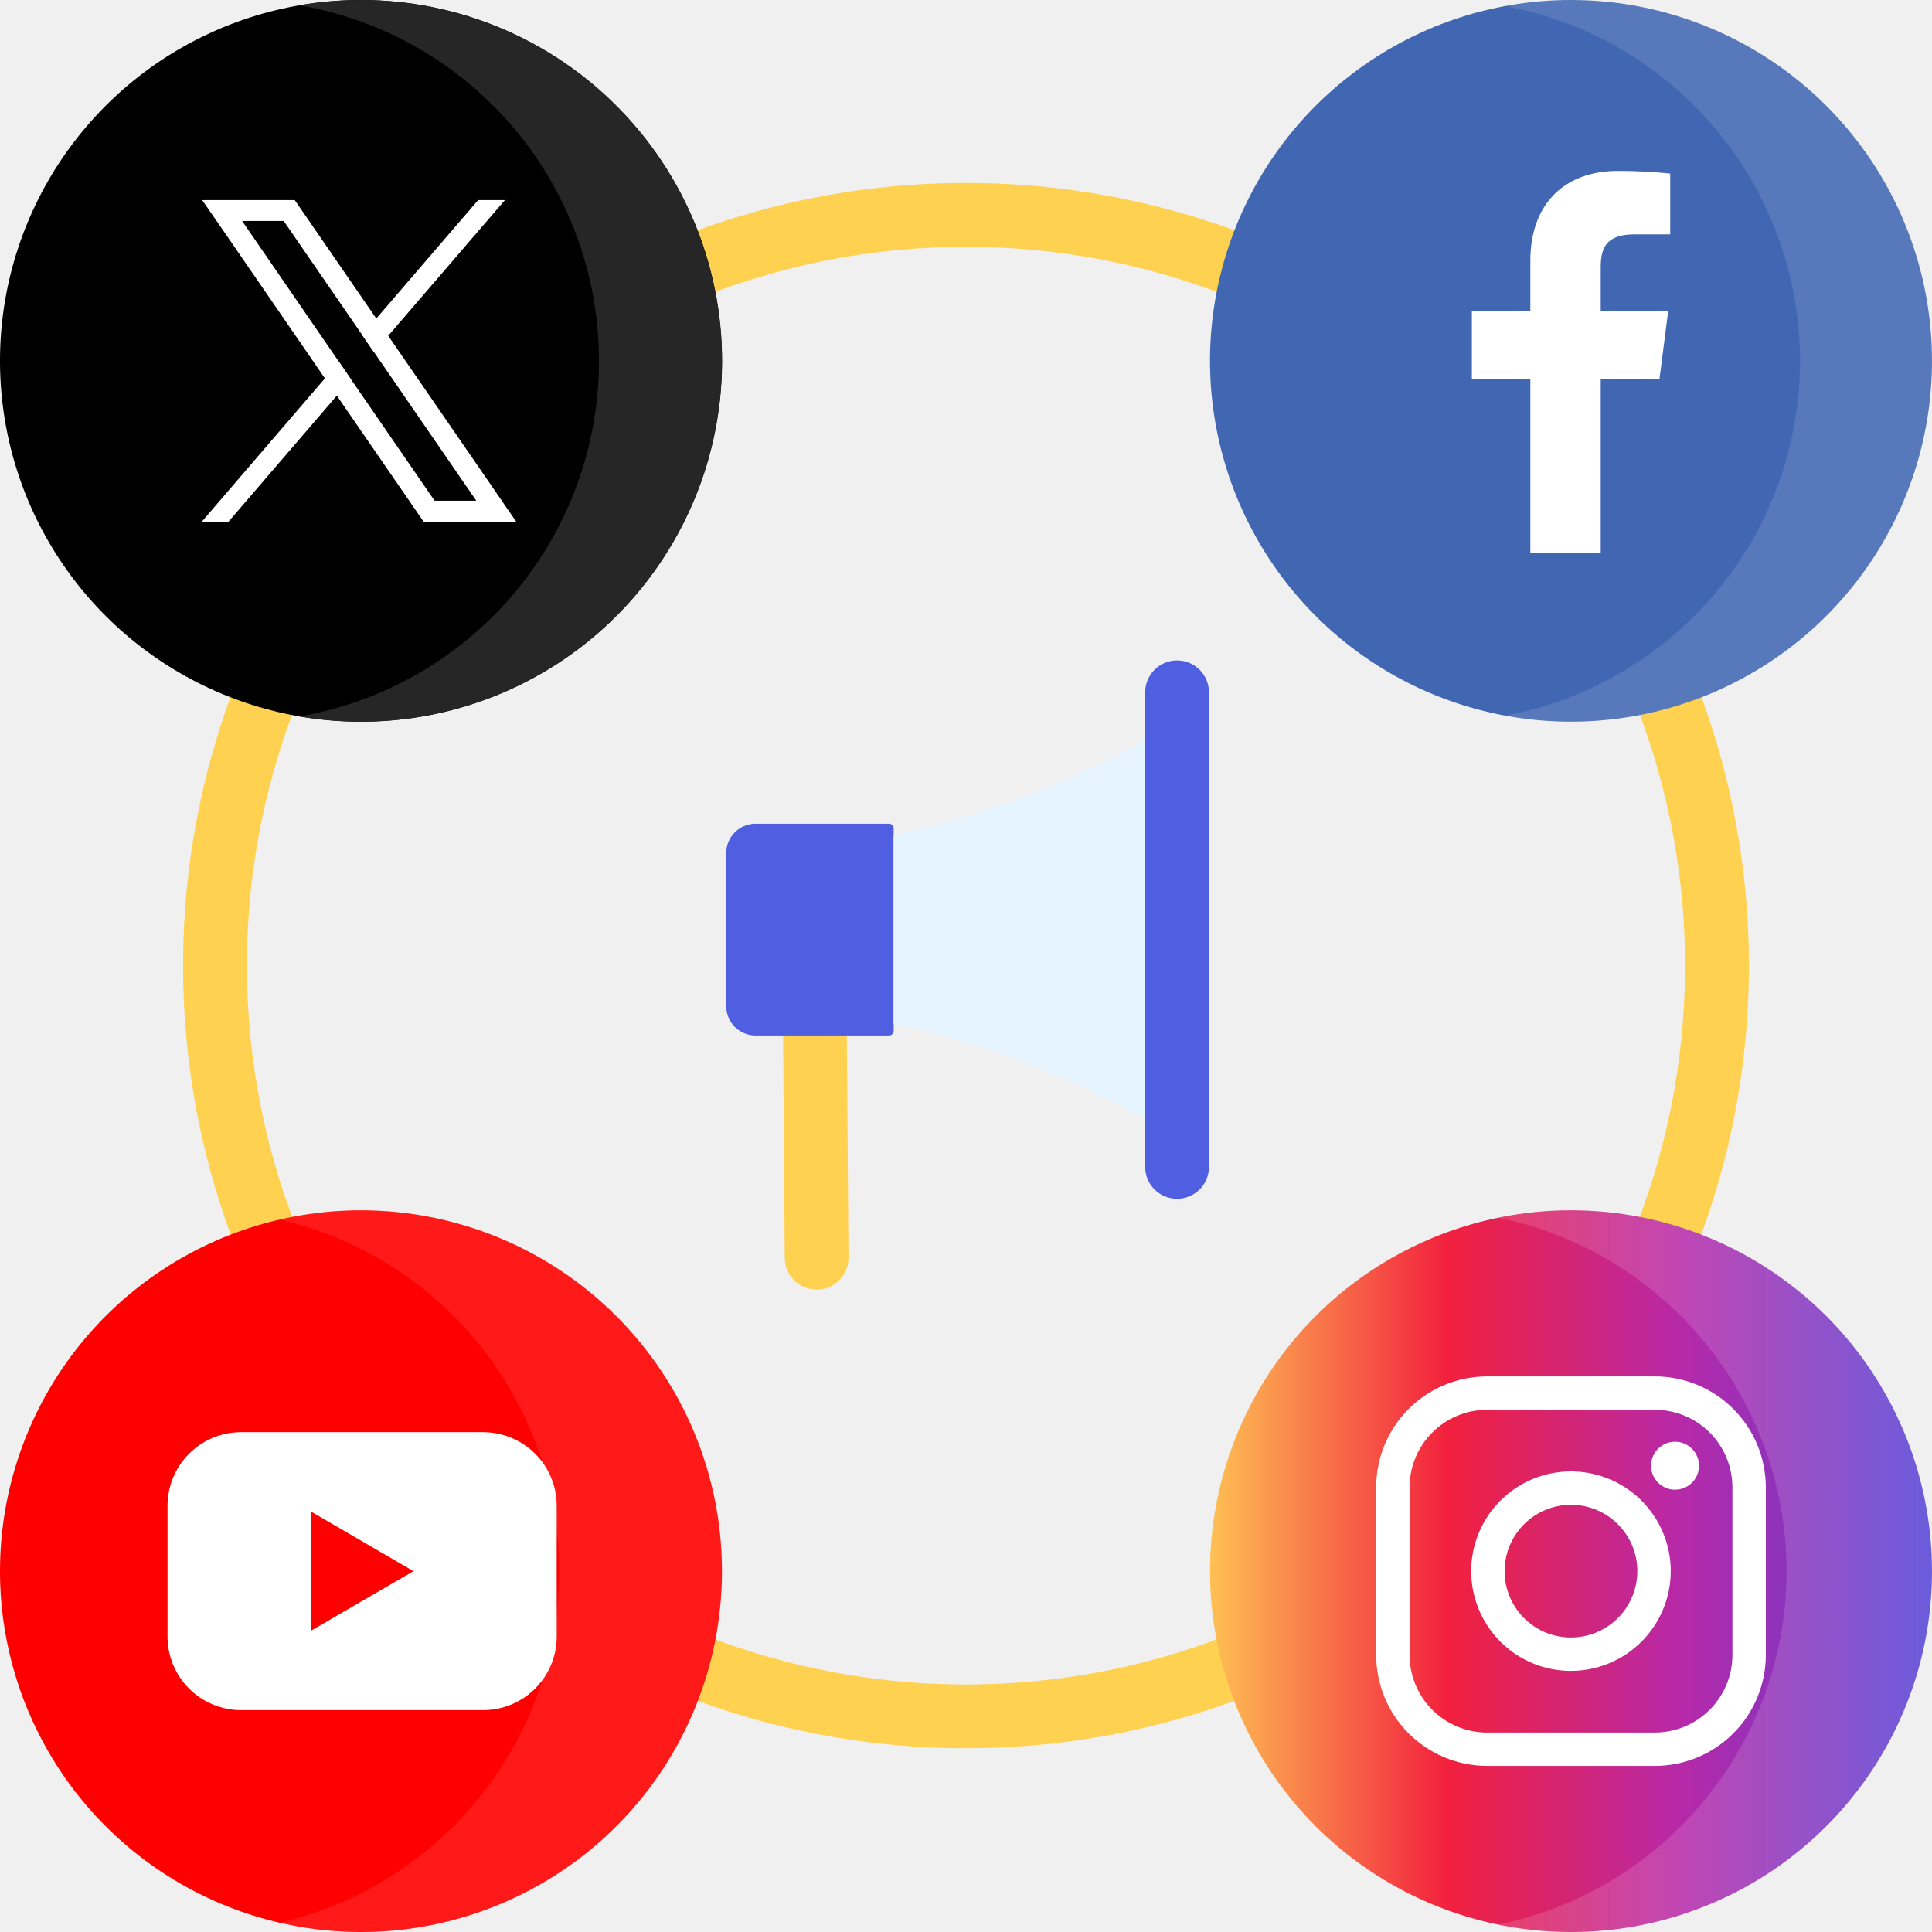
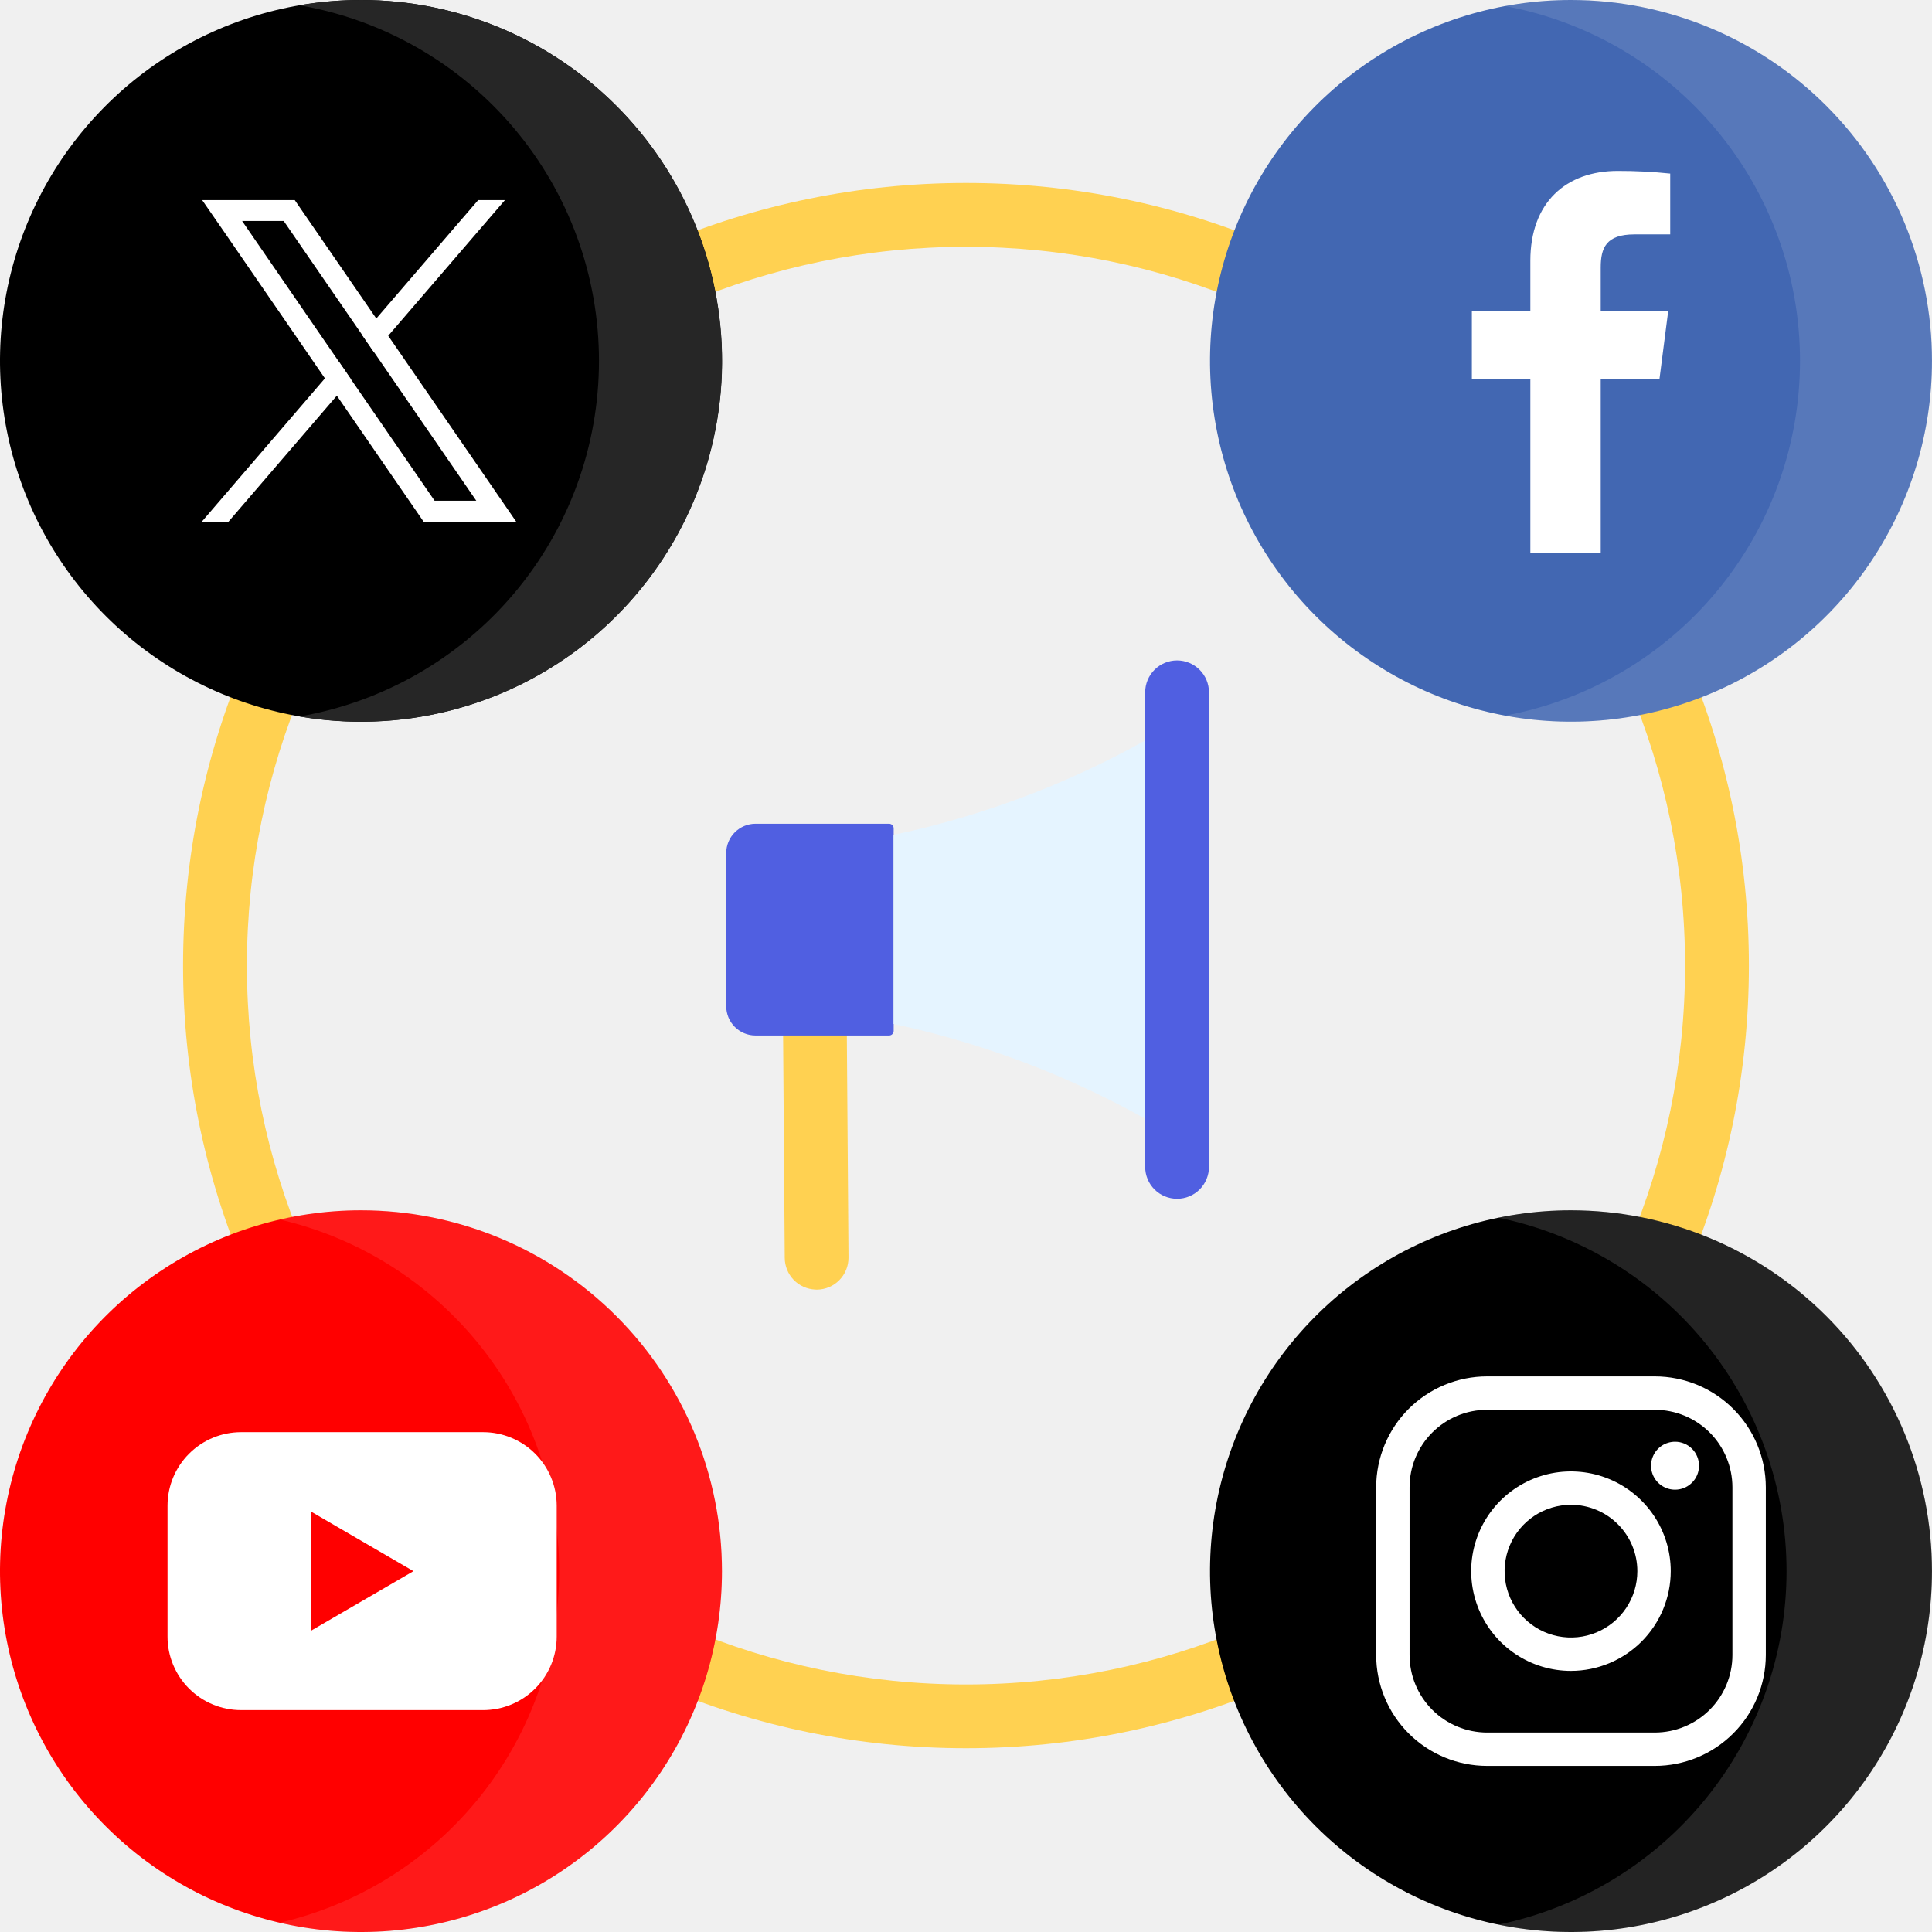
<svg xmlns="http://www.w3.org/2000/svg" width="66" height="66" viewBox="0 0 66 66" fill="none">
  <g clip-path="url(#clip0_1822_377)">
    <path d="M33 59.722C18.253 59.722 6.254 47.729 6.254 32.986C6.254 18.242 18.251 6.25 33 6.25C47.749 6.25 59.745 18.242 59.745 32.986C59.745 47.729 47.746 59.722 33 59.722ZM33 8.431C19.454 8.431 8.435 19.447 8.435 32.987C8.435 46.527 19.454 57.544 33 57.544C46.546 57.544 57.564 46.528 57.564 32.987C57.564 19.446 46.544 8.431 33 8.431Z" fill="#FFD151" />
    <path d="M24.663 12.327C24.663 14.765 23.94 17.148 22.585 19.175C21.23 21.203 19.304 22.782 17.05 23.715C14.797 24.648 12.318 24.893 9.926 24.417C7.534 23.941 5.336 22.767 3.612 21.043C1.887 19.319 0.713 17.123 0.237 14.732C-0.239 12.341 0.005 9.862 0.939 7.61C1.872 5.357 3.453 3.432 5.48 2.077C7.508 0.723 9.893 0 12.332 0C15.602 0 18.738 1.299 21.051 3.611C23.363 5.923 24.663 9.058 24.663 12.327Z" fill="black" />
    <path d="M12.333 2.19787e-07C11.628 -3.4597e-05 10.925 0.06 10.23 0.18C13.095 0.674 15.692 2.165 17.564 4.387C19.436 6.61 20.462 9.422 20.462 12.328C20.462 15.233 19.436 18.045 17.564 20.268C15.692 22.49 13.095 23.981 10.23 24.476C11.914 24.767 13.64 24.706 15.299 24.295C16.957 23.885 18.512 23.134 19.866 22.091C21.219 21.048 22.34 19.736 23.159 18.236C23.978 16.737 24.476 15.085 24.623 13.383C24.769 11.681 24.559 9.967 24.008 8.351C23.457 6.734 22.576 5.249 21.42 3.991C20.265 2.733 18.86 1.728 17.296 1.041C15.731 0.354 14.041 -0 12.333 2.19787e-07Z" fill="#262626" />
    <path d="M65.999 12.327C65.999 14.765 65.276 17.148 63.921 19.175C62.566 21.202 60.64 22.782 58.387 23.715C56.134 24.648 53.654 24.892 51.262 24.417C48.87 23.942 46.673 22.768 44.948 21.044C43.224 19.32 42.049 17.124 41.573 14.732C41.097 12.341 41.341 9.863 42.274 7.61C43.207 5.358 44.788 3.433 46.816 2.078C48.843 0.723 51.227 0 53.666 0C56.937 -1.79427e-08 60.073 1.299 62.386 3.61C64.699 5.922 65.999 9.057 65.999 12.327Z" fill="#4267B2" />
    <path opacity="0.11" d="M65.996 11.974C65.951 10.356 65.586 8.762 64.924 7.284C64.263 5.806 63.316 4.473 62.138 3.362C60.961 2.25 59.576 1.38 58.062 0.804C56.549 0.227 54.936 -0.046 53.317 3.18373e-05C52.678 0.021 52.042 0.09 51.414 0.207C54.245 0.733 56.803 2.233 58.643 4.447C60.484 6.661 61.491 9.448 61.491 12.327C61.491 15.205 60.484 17.993 58.643 20.207C56.803 22.421 54.245 23.921 51.414 24.447C53.223 24.784 55.085 24.711 56.862 24.234C58.64 23.758 60.288 22.89 61.687 21.694C63.085 20.498 64.198 19.004 64.943 17.322C65.689 15.64 66.049 13.813 65.996 11.974Z" fill="white" />
    <path d="M24.663 53.673C24.663 56.111 23.94 58.494 22.585 60.522C21.23 62.549 19.304 64.129 17.05 65.062C14.797 65.995 12.318 66.239 9.926 65.763C7.534 65.287 5.336 64.114 3.612 62.389C1.887 60.666 0.713 58.469 0.237 56.078C-0.239 53.687 0.005 51.208 0.939 48.956C1.872 46.703 3.453 44.778 5.48 43.424C7.508 42.069 9.893 41.346 12.332 41.346C15.602 41.346 18.738 42.645 21.051 44.957C23.364 47.268 24.663 50.404 24.663 53.673Z" fill="#FF0000" />
    <path opacity="0.1" d="M12.333 41.346C11.398 41.346 10.466 41.451 9.555 41.66C12.27 42.29 14.691 43.82 16.425 46.001C18.159 48.182 19.102 50.886 19.102 53.672C19.102 56.458 18.159 59.161 16.425 61.343C14.691 63.524 12.27 65.054 9.555 65.683C11.248 66.075 13.004 66.103 14.709 65.769C16.413 65.434 18.028 64.743 19.447 63.741C20.866 62.739 22.057 61.448 22.943 59.954C23.828 58.459 24.387 56.795 24.584 55.069C24.781 53.344 24.611 51.596 24.085 49.941C23.56 48.285 22.69 46.76 21.533 45.464C20.376 44.168 18.959 43.131 17.373 42.421C15.788 41.711 14.07 41.344 12.333 41.344V41.346Z" fill="white" />
    <path d="M65.999 53.673C65.999 56.111 65.276 58.494 63.921 60.521C62.566 62.548 60.64 64.129 58.387 65.061C56.134 65.995 53.654 66.239 51.262 65.763C48.87 65.288 46.673 64.114 44.948 62.39C43.224 60.666 42.049 58.47 41.573 56.079C41.097 53.688 41.341 51.209 42.274 48.957C43.207 46.704 44.788 44.779 46.816 43.424C48.843 42.07 51.227 41.346 53.666 41.346C55.286 41.346 56.889 41.665 58.386 42.284C59.882 42.904 61.241 43.812 62.387 44.956C63.532 46.101 64.44 47.46 65.06 48.956C65.68 50.451 65.999 52.054 65.999 53.673Z" fill="url(#paint0_linear_1822_377)" />
    <path opacity="0.14" d="M53.669 41.346C52.835 41.346 52.002 41.43 51.184 41.597C53.965 42.169 56.463 43.683 58.257 45.883C60.051 48.083 61.031 50.835 61.031 53.673C61.031 56.511 60.051 59.263 58.257 61.463C56.463 63.663 53.965 65.177 51.184 65.749C52.873 66.097 54.617 66.087 56.302 65.719C57.987 65.35 59.577 64.633 60.967 63.613C62.358 62.593 63.519 61.292 64.375 59.795C65.232 58.298 65.765 56.639 65.939 54.923C66.114 53.208 65.927 51.475 65.39 49.836C64.853 48.197 63.978 46.69 62.822 45.41C61.665 44.131 60.253 43.108 58.677 42.408C57.1 41.708 55.395 41.346 53.669 41.346Z" fill="white" />
    <path d="M28.986 42.956L28.929 35.36C28.919 35.077 28.798 34.809 28.593 34.614C28.389 34.418 28.116 34.309 27.832 34.312C27.549 34.314 27.277 34.426 27.076 34.625C26.874 34.824 26.758 35.094 26.752 35.377L26.808 42.973C26.81 43.252 26.919 43.52 27.112 43.721C27.306 43.922 27.569 44.041 27.848 44.053L27.905 44.056C28.048 44.055 28.19 44.026 28.322 43.97C28.454 43.914 28.573 43.833 28.674 43.73C28.774 43.628 28.854 43.507 28.907 43.374C28.961 43.241 28.987 43.099 28.986 42.956Z" fill="#FFD151" />
    <path d="M30.372 35.374H25.81C25.544 35.374 25.29 35.269 25.102 35.081C24.914 34.893 24.809 34.638 24.809 34.373V29.142C24.809 28.876 24.914 28.622 25.102 28.434C25.29 28.246 25.544 28.14 25.81 28.14H30.372C30.393 28.14 30.413 28.144 30.432 28.152C30.451 28.16 30.468 28.171 30.483 28.186C30.497 28.2 30.509 28.217 30.517 28.236C30.524 28.255 30.529 28.276 30.529 28.296V35.219C30.528 35.26 30.512 35.3 30.482 35.329C30.453 35.358 30.413 35.374 30.372 35.374Z" fill="#505FE1" />
    <path d="M40.208 38.853C37.224 37.023 33.95 35.712 30.527 34.979V28.521C32.112 28.185 33.667 27.724 35.179 27.143C36.931 26.469 38.618 25.635 40.218 24.651L40.208 38.853Z" fill="#E5F4FF" />
    <path d="M40.21 40.952C39.921 40.952 39.644 40.838 39.44 40.633C39.236 40.429 39.121 40.152 39.121 39.864V23.65C39.121 23.361 39.236 23.084 39.44 22.88C39.644 22.676 39.921 22.561 40.21 22.561C40.499 22.561 40.776 22.676 40.98 22.88C41.185 23.084 41.3 23.361 41.3 23.65V39.864C41.3 40.007 41.272 40.148 41.217 40.28C41.162 40.413 41.082 40.533 40.981 40.634C40.88 40.735 40.76 40.815 40.627 40.87C40.495 40.924 40.353 40.953 40.21 40.952Z" fill="#505FE1" />
    <path d="M16.862 16.699L13.263 11.473L12.856 10.883L10.282 7.145L10.069 6.835H6.906L7.681 7.955L11.1 12.926L11.507 13.517L14.257 17.51L14.473 17.824H17.636L16.862 16.699ZM14.846 17.105L11.989 12.956L11.582 12.364L8.271 7.549H9.692L12.374 11.444L12.781 12.035L16.27 17.105H14.846Z" fill="white" />
    <path d="M11.582 12.364L11.989 12.956L11.507 13.517L7.807 17.82H6.895L11.1 12.926L11.582 12.364Z" fill="white" />
    <path d="M17.25 6.835L13.26 11.473L12.778 12.034L12.371 11.444L12.854 10.883L15.556 7.739L16.336 6.835H17.25Z" fill="white" />
    <path d="M56.533 60.326H50.8C49.796 60.325 48.833 59.926 48.122 59.216C47.412 58.506 47.013 57.543 47.012 56.539V50.807C47.013 49.803 47.412 48.84 48.122 48.13C48.833 47.42 49.796 47.021 50.8 47.02H56.533C57.538 47.021 58.501 47.42 59.211 48.13C59.922 48.84 60.321 49.803 60.323 50.807V56.539C60.321 57.543 59.922 58.506 59.211 59.216C58.501 59.926 57.538 60.325 56.533 60.326ZM50.8 48.161C50.098 48.161 49.425 48.44 48.929 48.937C48.432 49.433 48.153 50.105 48.153 50.807V56.539C48.153 57.241 48.432 57.913 48.929 58.41C49.425 58.906 50.098 59.185 50.8 59.186H56.533C57.235 59.185 57.908 58.906 58.405 58.41C58.901 57.914 59.181 57.241 59.182 56.539V50.807C59.181 50.105 58.901 49.432 58.405 48.936C57.908 48.44 57.235 48.161 56.533 48.161H50.8Z" fill="white" />
    <path d="M53.668 57.08C52.993 57.081 52.334 56.881 51.774 56.507C51.213 56.133 50.776 55.6 50.518 54.978C50.26 54.355 50.192 53.67 50.323 53.009C50.455 52.348 50.779 51.741 51.256 51.264C51.732 50.788 52.34 50.463 53.001 50.331C53.662 50.2 54.347 50.267 54.97 50.525C55.593 50.783 56.126 51.22 56.5 51.78C56.875 52.34 57.075 52.999 57.075 53.673C57.074 54.576 56.715 55.442 56.076 56.081C55.437 56.719 54.571 57.079 53.668 57.08ZM53.668 51.406C53.219 51.406 52.781 51.539 52.407 51.788C52.034 52.037 51.743 52.391 51.572 52.805C51.4 53.219 51.355 53.675 51.442 54.114C51.529 54.554 51.745 54.958 52.062 55.275C52.38 55.593 52.783 55.809 53.223 55.896C53.663 55.984 54.119 55.939 54.534 55.767C54.948 55.596 55.302 55.305 55.552 54.932C55.801 54.56 55.934 54.121 55.934 53.673C55.934 53.072 55.695 52.496 55.27 52.071C54.845 51.645 54.269 51.406 53.668 51.405V51.406Z" fill="white" />
    <path d="M58.041 50.071C58.041 50.233 57.993 50.391 57.903 50.526C57.812 50.661 57.684 50.766 57.535 50.828C57.385 50.889 57.22 50.906 57.061 50.874C56.902 50.842 56.756 50.764 56.642 50.649C56.527 50.535 56.449 50.389 56.418 50.23C56.386 50.071 56.403 49.906 56.465 49.757C56.527 49.607 56.633 49.479 56.767 49.389C56.902 49.3 57.061 49.252 57.223 49.252C57.33 49.252 57.437 49.273 57.536 49.314C57.635 49.355 57.726 49.416 57.802 49.492C57.878 49.568 57.938 49.658 57.979 49.758C58.02 49.857 58.041 49.963 58.041 50.071Z" fill="white" />
    <path d="M54.683 18.895V12.953H56.689L56.988 10.629H54.683V9.137C54.683 8.465 54.869 8.007 55.834 8.007H57.057V5.93C56.462 5.868 55.863 5.838 55.265 5.839C53.492 5.839 52.279 6.92 52.279 8.907V10.62H50.281V12.944H52.279V18.892L54.683 18.895Z" fill="white" />
    <path d="M16.505 48.925H8.236C7.569 48.925 6.93 49.19 6.459 49.661C5.987 50.132 5.723 50.771 5.723 51.437V55.905C5.722 56.235 5.787 56.562 5.913 56.867C6.039 57.172 6.224 57.449 6.457 57.683C6.69 57.916 6.967 58.102 7.272 58.228C7.577 58.355 7.904 58.42 8.234 58.42H16.504C16.834 58.42 17.161 58.355 17.466 58.229C17.771 58.103 18.048 57.918 18.282 57.684C18.515 57.451 18.7 57.174 18.827 56.869C18.953 56.564 19.018 56.238 19.018 55.908V51.439C19.018 51.109 18.953 50.782 18.827 50.477C18.701 50.172 18.516 49.895 18.282 49.661C18.049 49.428 17.772 49.243 17.467 49.117C17.162 48.99 16.835 48.925 16.505 48.925ZM10.622 55.709V51.636L14.124 53.673L10.622 55.709Z" fill="white" />
  </g>
  <defs>
    <linearGradient id="paint0_linear_1822_377" x1="41.336" y1="53.673" x2="65.999" y2="53.673" gradientUnits="userSpaceOnUse">
-       <stop stop-color="#FEC053" />
-       <stop offset="0.33" stop-color="#F2203E" />
-       <stop offset="0.65" stop-color="#B729A8" />
-       <stop offset="1" stop-color="#5342D6" />
+       <stop stopColor="#FEC053" />
+       <stop offset="0.33" stopColor="#F2203E" />
+       <stop offset="0.65" stopColor="#B729A8" />
+       <stop offset="1" stopColor="#5342D6" />
    </linearGradient>
    <clipPath id="clip0_1822_377">
      <rect width="66" height="66" fill="white" />
    </clipPath>
  </defs>
</svg>
